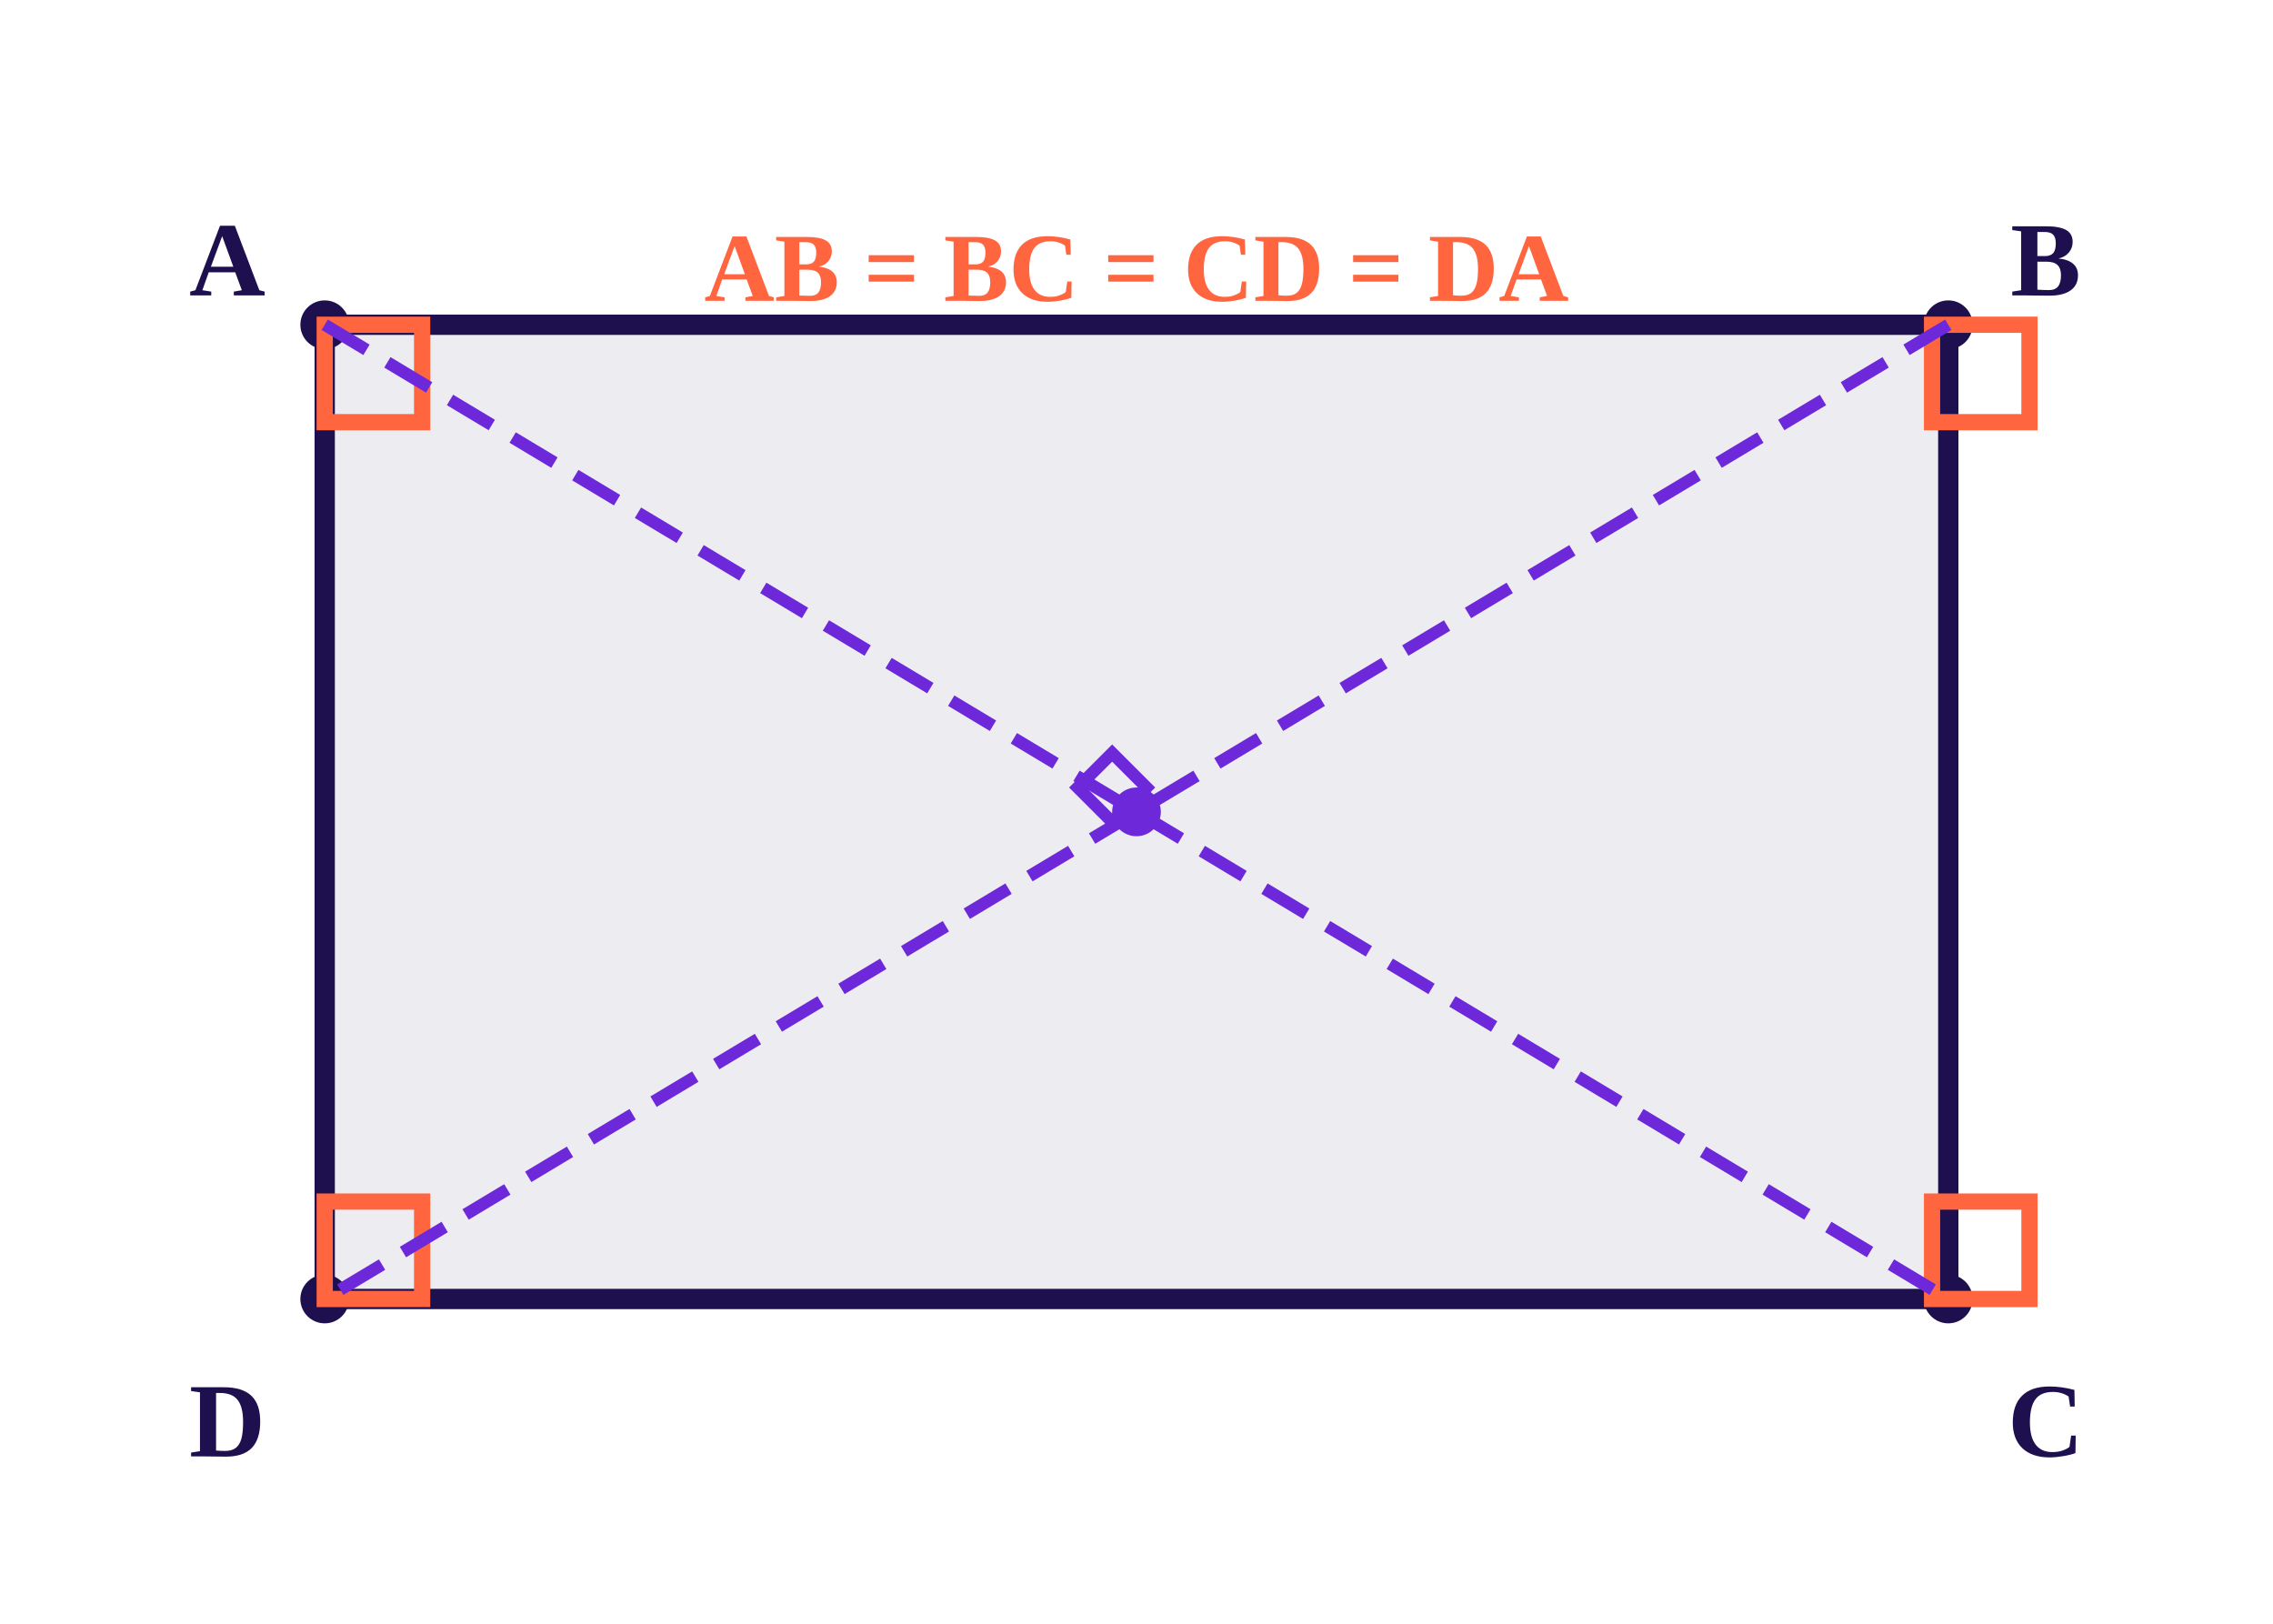
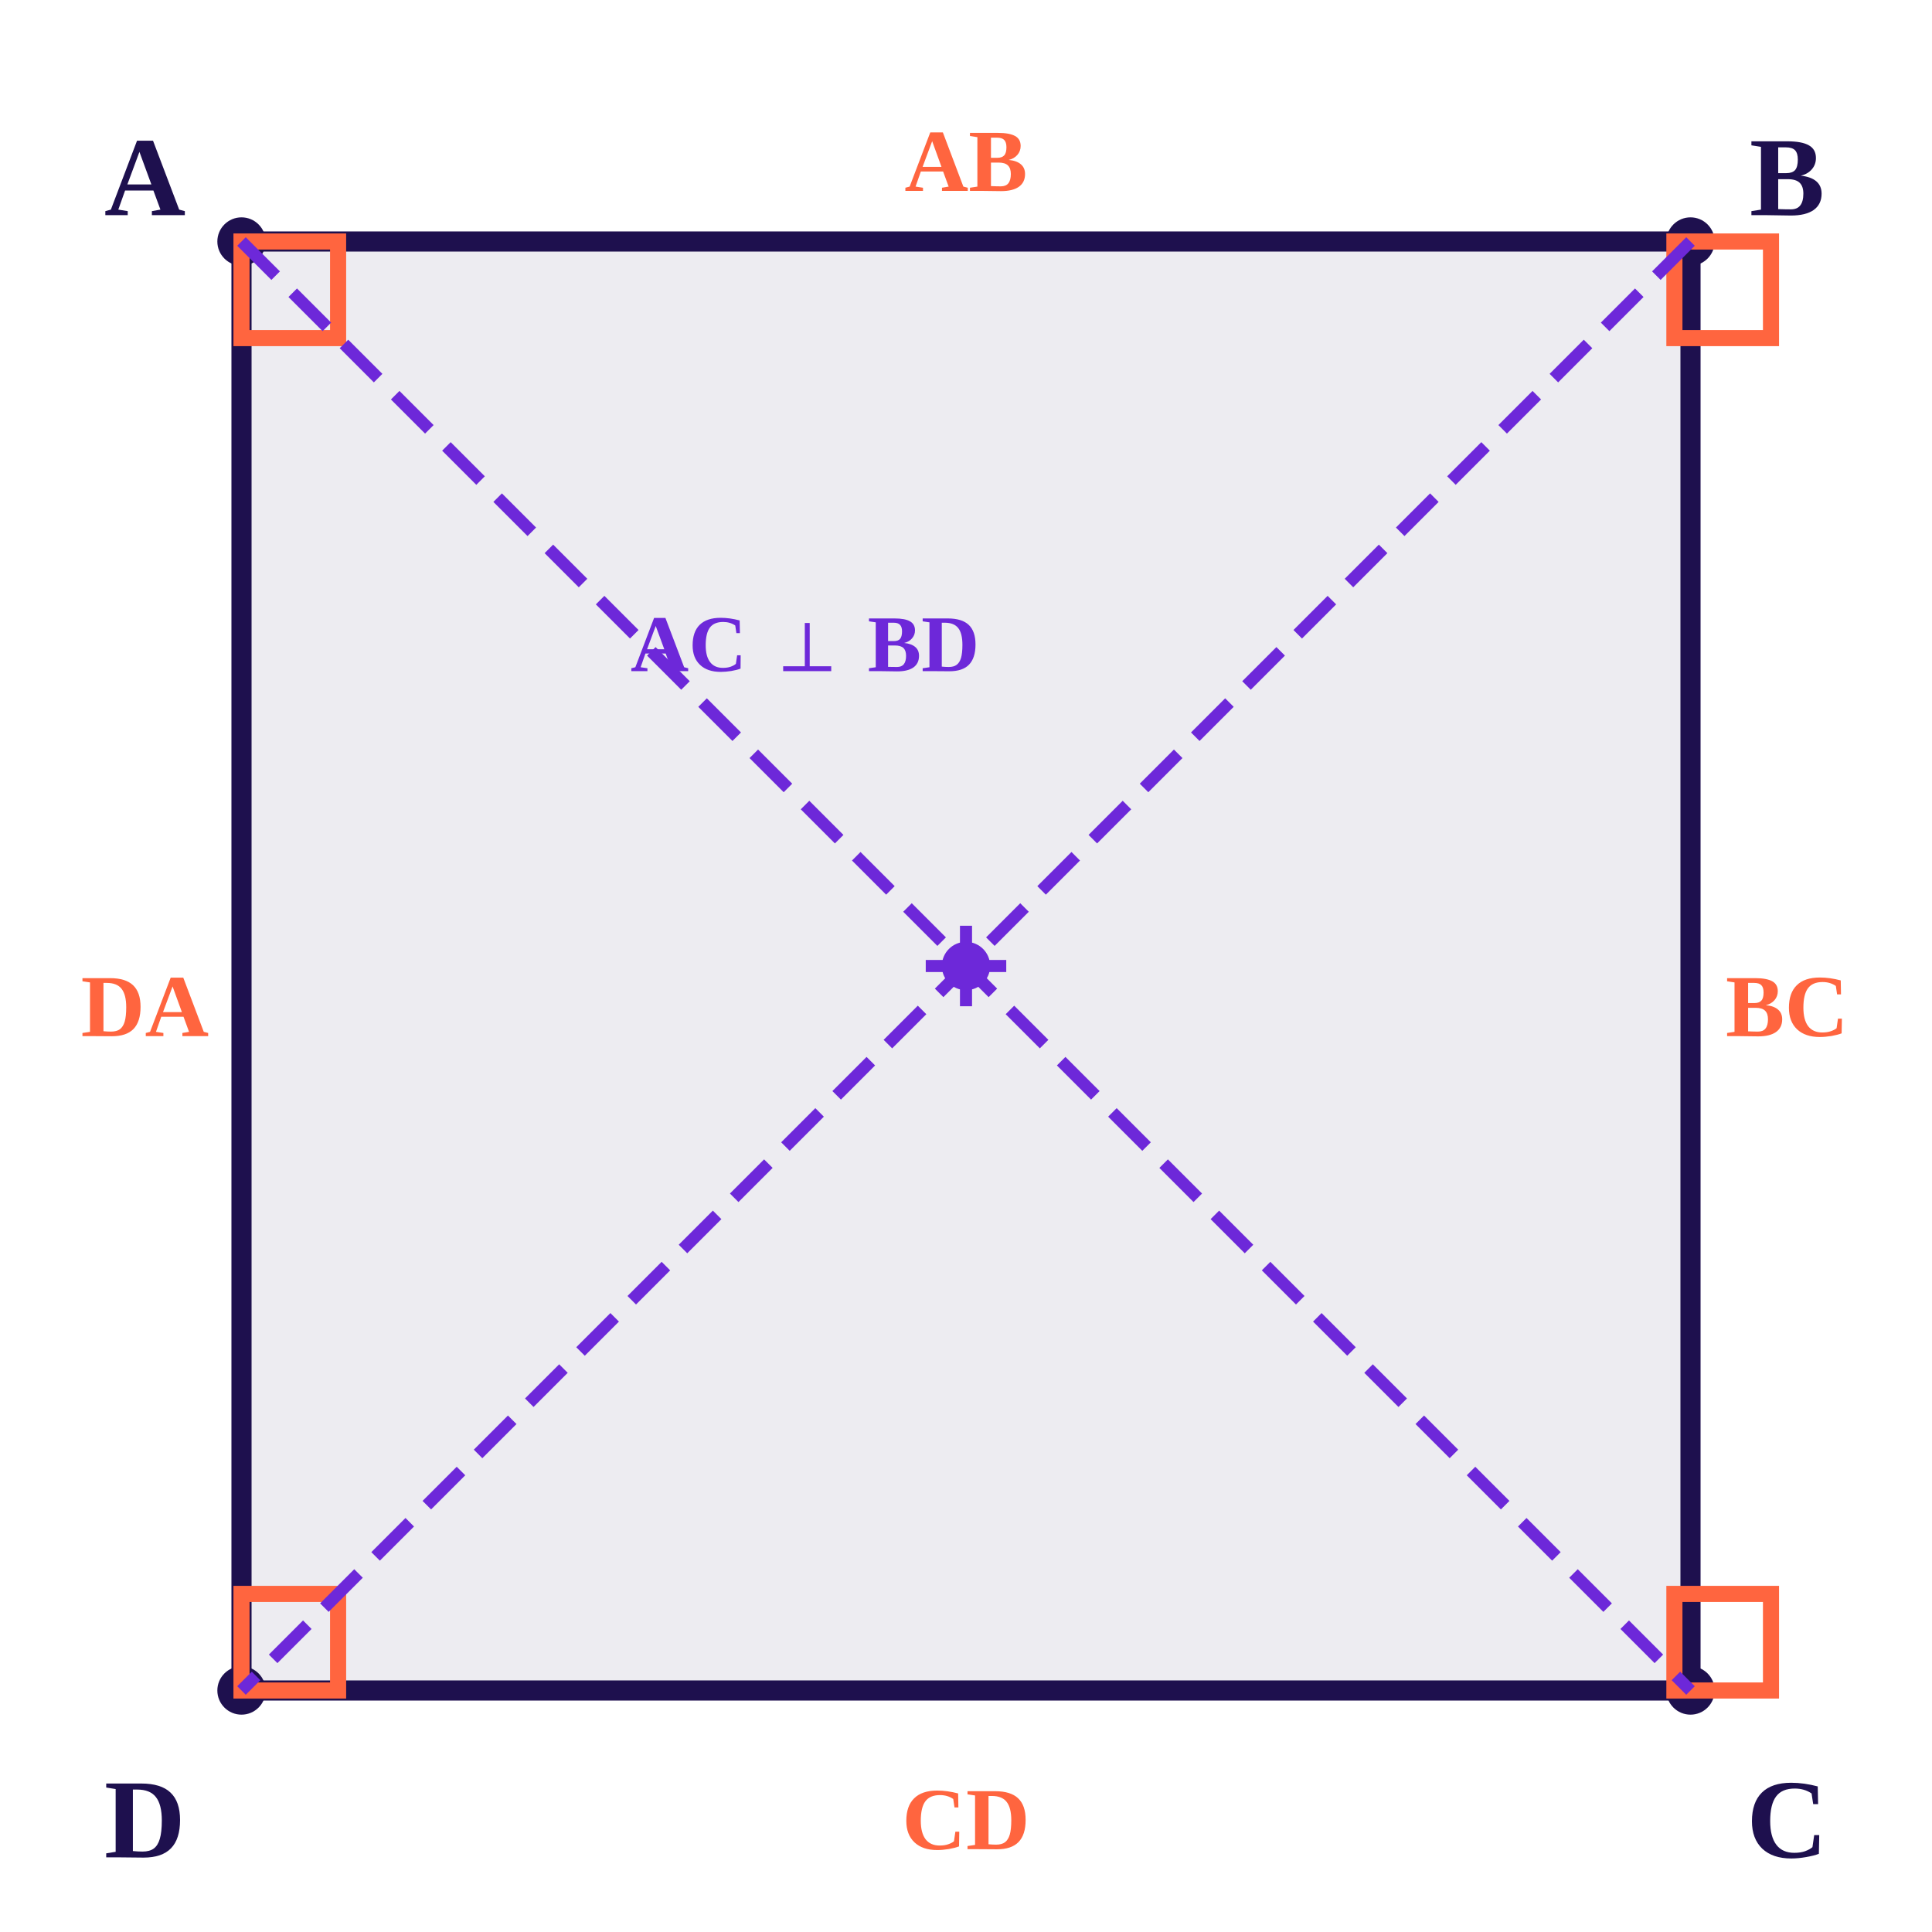
- <svg xmlns="http://www.w3.org/2000/svg" viewBox="0 0 280 200" class="w-full max-w-[260px] mx-auto my-2">
-   <rect x="40" y="40" width="200" height="120" fill="#1E104E" fill-opacity="0.08" stroke="#1E104E" stroke-width="2.5" />
-   <circle cx="40" cy="40" r="3" fill="#1E104E" />
-   <circle cx="240" cy="40" r="3" fill="#1E104E" />
-   <circle cx="240" cy="160" r="3" fill="#1E104E" />
-   <circle cx="40" cy="160" r="3" fill="#1E104E" />
-   <text x="28" y="32" font-size="13" fill="#1E104E" font-weight="bold" text-anchor="middle" dominant-baseline="central">A</text>
-   <text x="252" y="32" font-size="13" fill="#1E104E" font-weight="bold" text-anchor="middle" dominant-baseline="central">B</text>
-   <text x="252" y="175" font-size="13" fill="#1E104E" font-weight="bold" text-anchor="middle" dominant-baseline="central">C</text>
-   <text x="28" y="175" font-size="13" fill="#1E104E" font-weight="bold" text-anchor="middle" dominant-baseline="central">D</text>
-   <rect x="40" y="40" width="12" height="12" fill="none" stroke="#FF653F" stroke-width="2" />
-   <rect x="238" y="40" width="12" height="12" fill="none" stroke="#FF653F" stroke-width="2" />
-   <rect x="238" y="148" width="12" height="12" fill="none" stroke="#FF653F" stroke-width="2" />
-   <rect x="40" y="148" width="12" height="12" fill="none" stroke="#FF653F" stroke-width="2" />
-   <text x="140" y="33" font-size="12" fill="#FF653F" font-weight="bold" text-anchor="middle" dominant-baseline="central">AB = BC = CD = DA</text>
-   <line x1="40" y1="40" x2="240" y2="160" stroke="#6D28D9" stroke-width="1.5" stroke-dasharray="6,3" />
-   <line x1="240" y1="40" x2="40" y2="160" stroke="#6D28D9" stroke-width="1.5" stroke-dasharray="6,3" />
-   <circle cx="140" cy="100" r="3" fill="#6D28D9" />
-   <rect x="134" y="94" width="6" height="6" fill="none" stroke="#6D28D9" stroke-width="1.5" transform="rotate(45, 137, 97)" />
+ <svg xmlns="http://www.w3.org/2000/svg" viewBox="0 0 240 240" class="w-full max-w-[220px] mx-auto my-2">
+   <rect x="30" y="30" width="180" height="180" fill="#1E104E" fill-opacity="0.08" stroke="#1E104E" stroke-width="2.5" />
+   <circle cx="30" cy="30" r="3" fill="#1E104E" />
+   <circle cx="210" cy="30" r="3" fill="#1E104E" />
+   <circle cx="210" cy="210" r="3" fill="#1E104E" />
+   <circle cx="30" cy="210" r="3" fill="#1E104E" />
+   <text x="18" y="22" font-size="14" fill="#1E104E" font-weight="bold" text-anchor="middle" dominant-baseline="central">A</text>
+   <text x="222" y="22" font-size="14" fill="#1E104E" font-weight="bold" text-anchor="middle" dominant-baseline="central">B</text>
+   <text x="222" y="226" font-size="14" fill="#1E104E" font-weight="bold" text-anchor="middle" dominant-baseline="central">C</text>
+   <text x="18" y="226" font-size="14" fill="#1E104E" font-weight="bold" text-anchor="middle" dominant-baseline="central">D</text>
+   <rect x="30" y="30" width="12" height="12" fill="none" stroke="#FF653F" stroke-width="2" />
+   <rect x="208" y="30" width="12" height="12" fill="none" stroke="#FF653F" stroke-width="2" />
+   <rect x="208" y="198" width="12" height="12" fill="none" stroke="#FF653F" stroke-width="2" />
+   <rect x="30" y="198" width="12" height="12" fill="none" stroke="#FF653F" stroke-width="2" />
+   <text x="120" y="20" font-size="11" fill="#FF653F" font-weight="bold" text-anchor="middle" dominant-baseline="central">AB</text>
+   <text x="222" y="125" font-size="11" fill="#FF653F" font-weight="bold" text-anchor="middle" dominant-baseline="central">BC</text>
+   <text x="120" y="226" font-size="11" fill="#FF653F" font-weight="bold" text-anchor="middle" dominant-baseline="central">CD</text>
+   <text x="18" y="125" font-size="11" fill="#FF653F" font-weight="bold" text-anchor="middle" dominant-baseline="central">DA</text>
+   <line x1="30" y1="30" x2="210" y2="210" stroke="#6D28D9" stroke-width="1.5" stroke-dasharray="6,3" />
+   <line x1="210" y1="30" x2="30" y2="210" stroke="#6D28D9" stroke-width="1.5" stroke-dasharray="6,3" />
+   <circle cx="120" cy="120" r="3" fill="#6D28D9" />
+   <line x1="120" y1="115" x2="120" y2="125" stroke="#6D28D9" stroke-width="1.5" />
+   <line x1="115" y1="120" x2="125" y2="120" stroke="#6D28D9" stroke-width="1.5" />
+   <text x="100" y="80" font-size="10" fill="#6D28D9" font-weight="bold" text-anchor="middle" dominant-baseline="central">AC ⊥ BD</text>
</svg>
